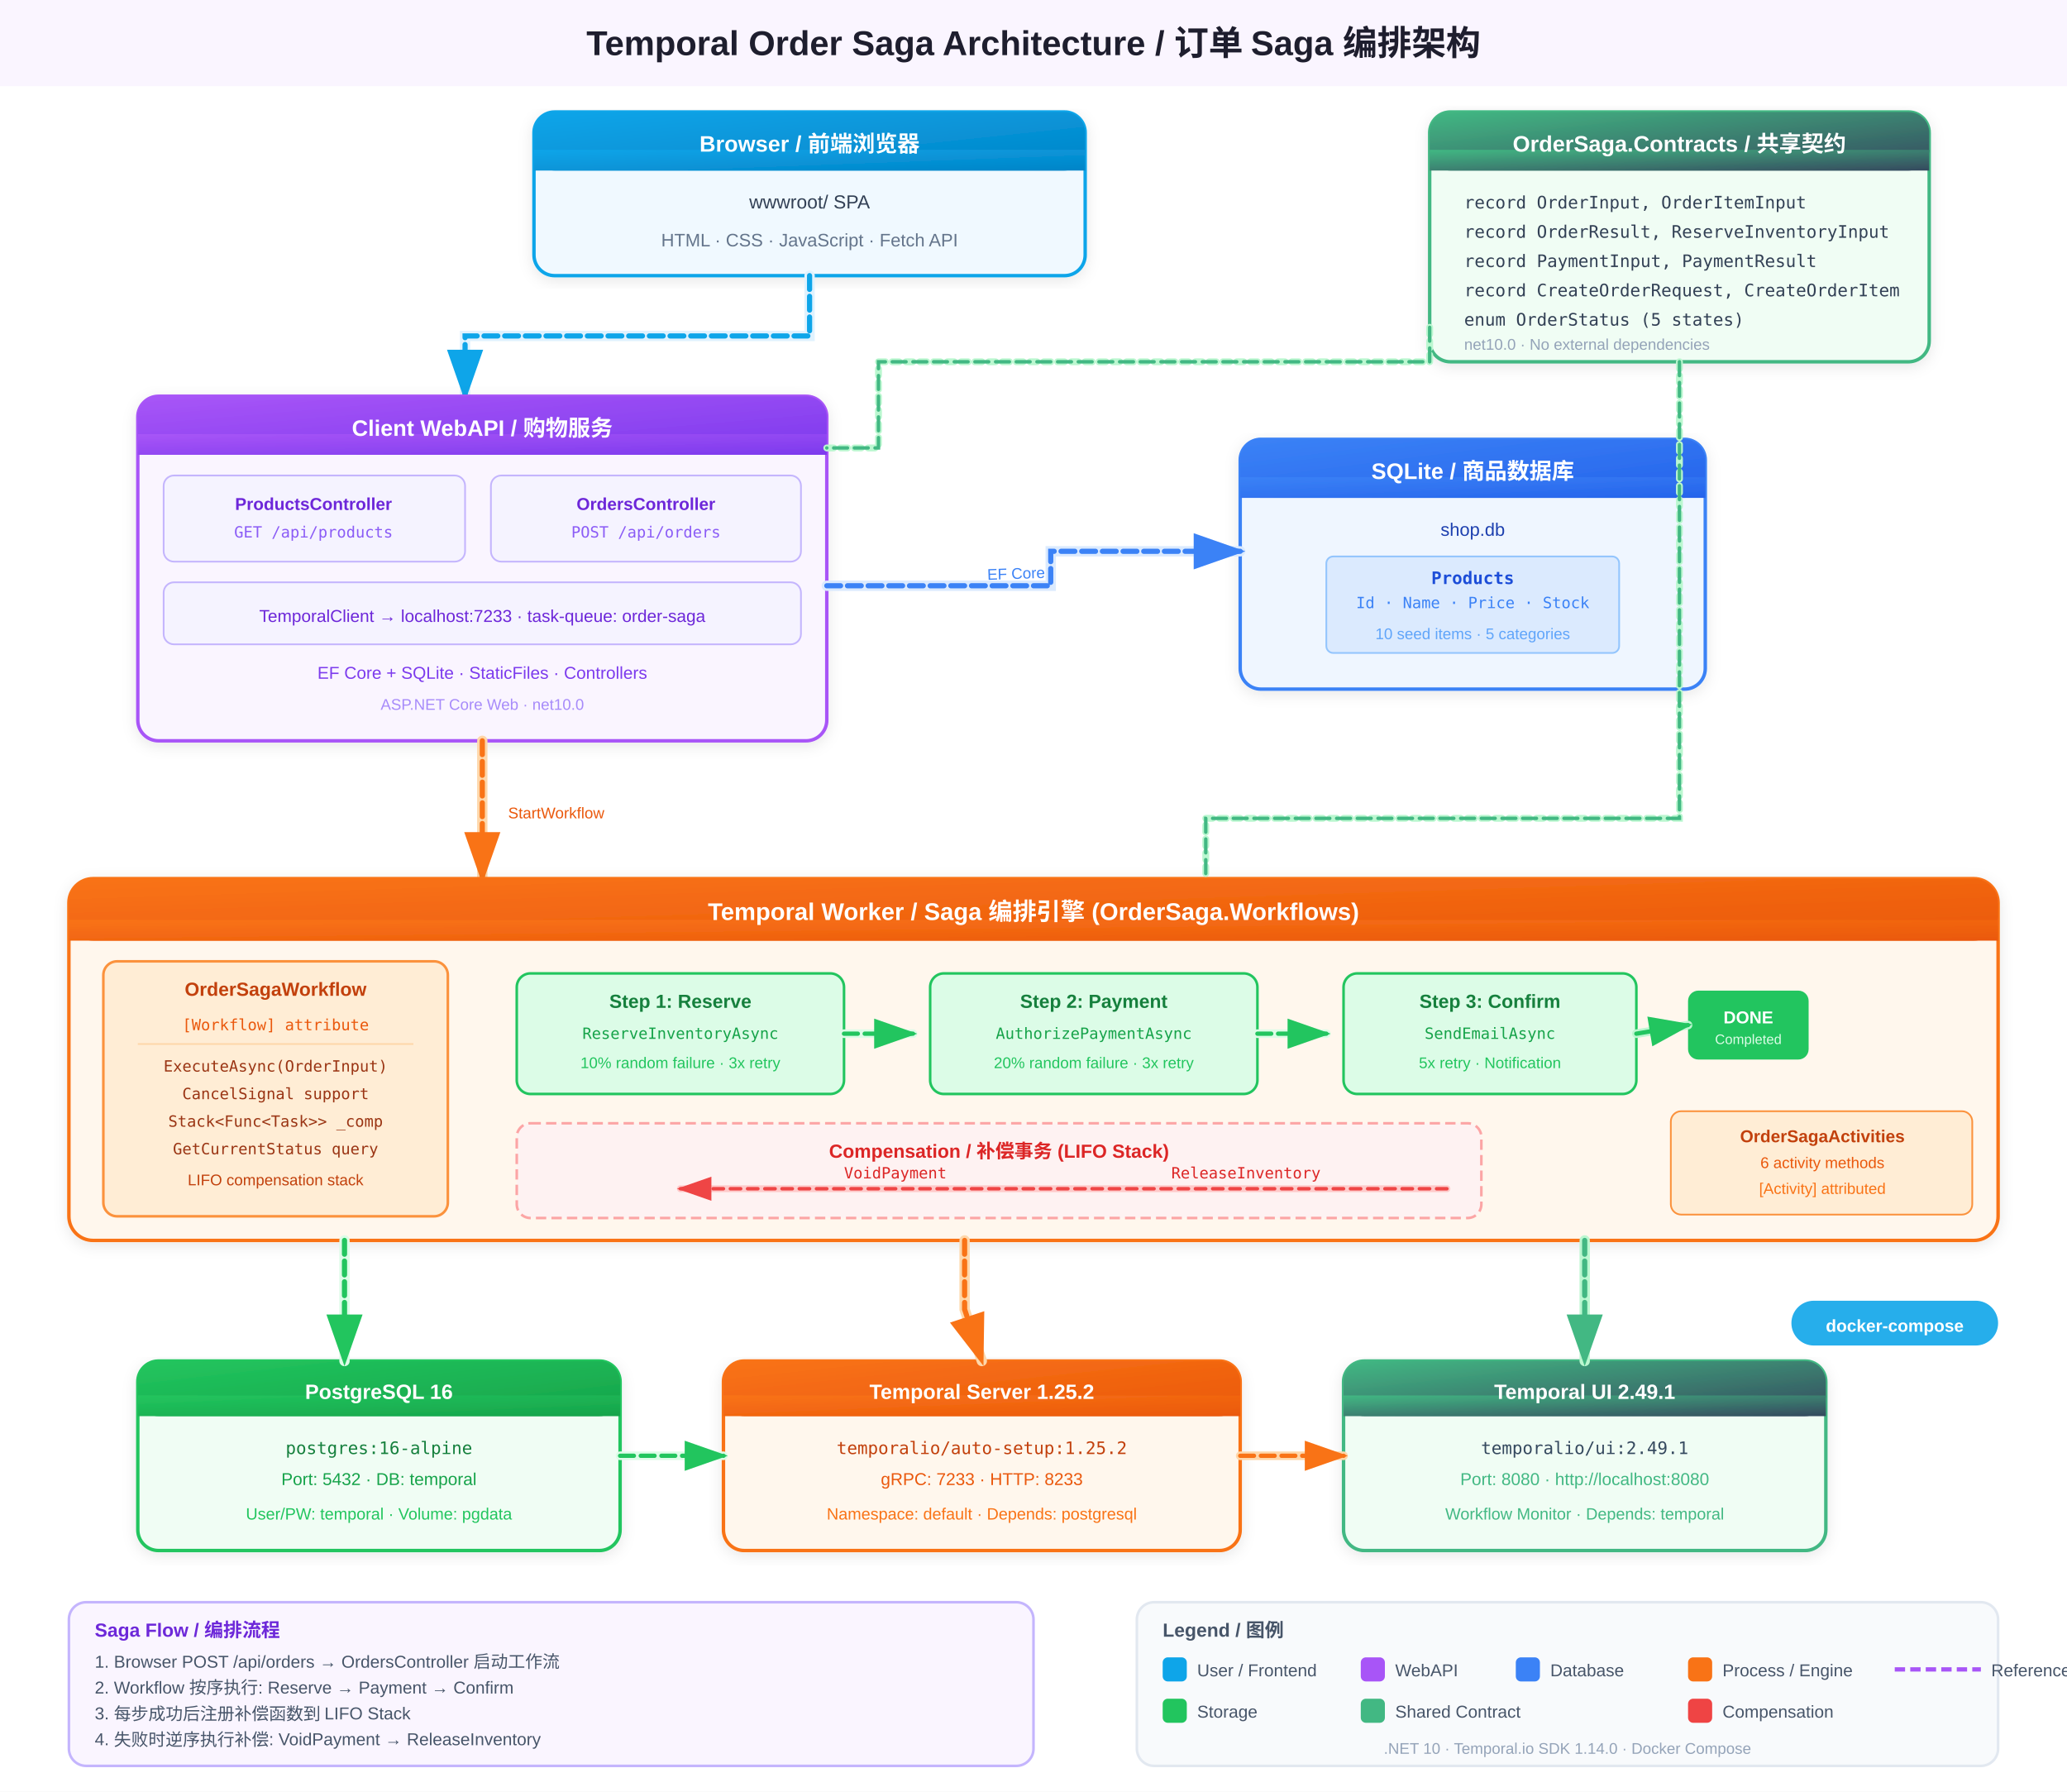
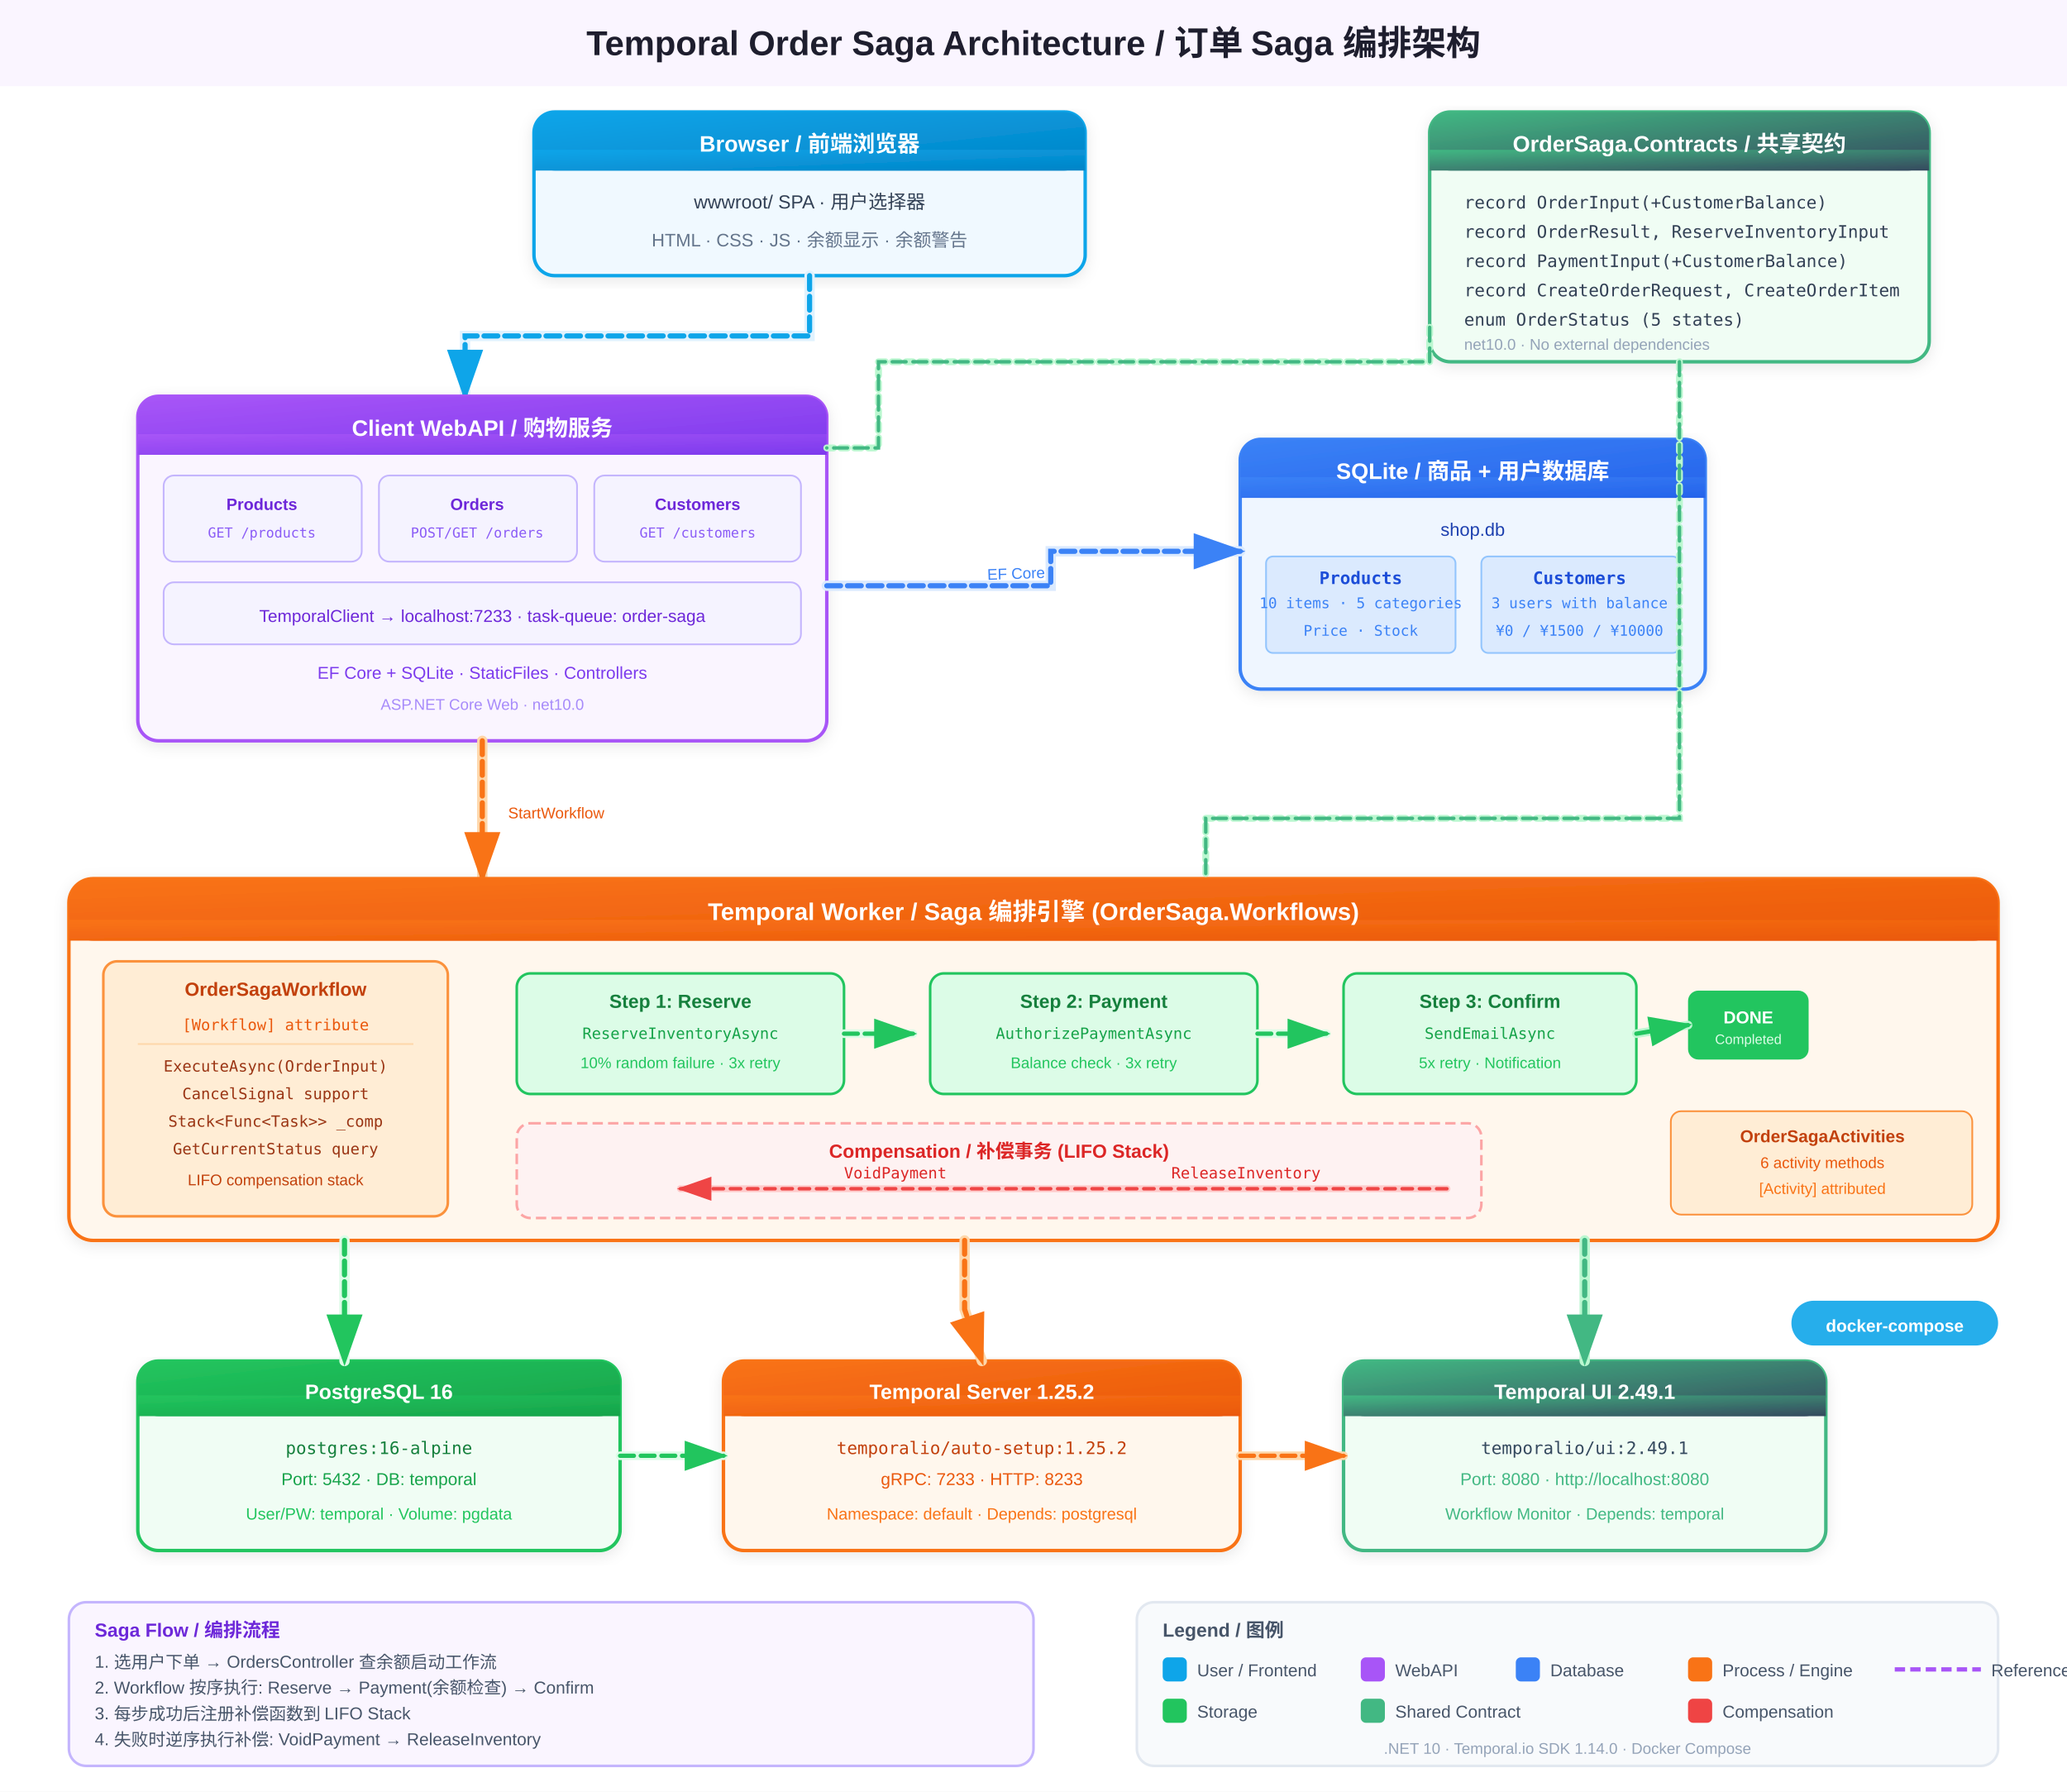
<svg xmlns="http://www.w3.org/2000/svg" viewBox="0 0 1200 1040" width="1200" height="1040">
  <defs>
    <linearGradient id="skyGradient" x1="0%" y1="0%" x2="100%" y2="100%">
      <stop offset="0%" stop-color="#0ea5e9" />
      <stop offset="100%" stop-color="#0284c7" />
    </linearGradient>
    <linearGradient id="purpleGradient" x1="0%" y1="0%" x2="100%" y2="100%">
      <stop offset="0%" stop-color="#a855f7" />
      <stop offset="100%" stop-color="#7c3aed" />
    </linearGradient>
    <linearGradient id="blueGradient" x1="0%" y1="0%" x2="100%" y2="100%">
      <stop offset="0%" stop-color="#3b82f6" />
      <stop offset="100%" stop-color="#2563eb" />
    </linearGradient>
    <linearGradient id="orangeGradient" x1="0%" y1="0%" x2="100%" y2="100%">
      <stop offset="0%" stop-color="#f97316" />
      <stop offset="100%" stop-color="#ea580c" />
    </linearGradient>
    <linearGradient id="greenGradient" x1="0%" y1="0%" x2="100%" y2="100%">
      <stop offset="0%" stop-color="#22c55e" />
      <stop offset="100%" stop-color="#16a34a" />
    </linearGradient>
    <linearGradient id="tealGradient" x1="0%" y1="0%" x2="100%" y2="100%">
      <stop offset="0%" stop-color="#42b883" />
      <stop offset="100%" stop-color="#35495e" />
    </linearGradient>
    <marker id="arrowSky" markerWidth="10" markerHeight="7" refX="9" refY="3.5" orient="auto">
      <polygon points="0 0, 10 3.5, 0 7" fill="#0ea5e9" />
    </marker>
    <marker id="arrowPurple" markerWidth="10" markerHeight="7" refX="9" refY="3.5" orient="auto">
      <polygon points="0 0, 10 3.5, 0 7" fill="#a855f7" />
    </marker>
    <marker id="arrowBlue" markerWidth="10" markerHeight="7" refX="9" refY="3.5" orient="auto">
      <polygon points="0 0, 10 3.5, 0 7" fill="#3b82f6" />
    </marker>
    <marker id="arrowOrange" markerWidth="10" markerHeight="7" refX="9" refY="3.5" orient="auto">
      <polygon points="0 0, 10 3.5, 0 7" fill="#f97316" />
    </marker>
    <marker id="arrowGreen" markerWidth="10" markerHeight="7" refX="9" refY="3.5" orient="auto">
      <polygon points="0 0, 10 3.5, 0 7" fill="#22c55e" />
    </marker>
    <marker id="arrowTeal" markerWidth="10" markerHeight="7" refX="9" refY="3.5" orient="auto">
      <polygon points="0 0, 10 3.5, 0 7" fill="#42b883" />
    </marker>
    <marker id="arrowRed" markerWidth="10" markerHeight="7" refX="9" refY="3.5" orient="auto">
      <polygon points="0 0, 10 3.5, 0 7" fill="#ef4444" />
    </marker>
    <filter id="shadow" x="-4%" y="-4%" width="108%" height="112%">
      <feDropShadow dx="0" dy="2" stdDeviation="4" flood-color="#00000018" />
    </filter>
  </defs>
  <style>
    .flow-line-sky { stroke-dasharray: 8,4; animation: dash-sky 0.5s linear infinite; }
    .flow-line-purple { stroke-dasharray: 8,4; animation: dash-purple 0.5s linear infinite; }
    .flow-line-blue { stroke-dasharray: 8,4; animation: dash-blue 0.5s linear infinite; }
    .flow-line-orange { stroke-dasharray: 8,4; animation: dash-orange 0.5s linear infinite; }
    .flow-line-green { stroke-dasharray: 8,4; animation: dash-green 0.5s linear infinite; }
    .flow-line-teal { stroke-dasharray: 8,4; animation: dash-teal 0.5s linear infinite; }
    .flow-line-red { stroke-dasharray: 6,4; animation: dash-red 0.4s linear infinite; }
    @keyframes dash-sky { to { stroke-dashoffset: -12; } }
    @keyframes dash-purple { to { stroke-dashoffset: -12; } }
    @keyframes dash-blue { to { stroke-dashoffset: -12; } }
    @keyframes dash-orange { to { stroke-dashoffset: -12; } }
    @keyframes dash-green { to { stroke-dashoffset: -12; } }
    @keyframes dash-teal { to { stroke-dashoffset: -12; } }
    @keyframes dash-red { to { stroke-dashoffset: -10; } }
  </style>
  <rect width="1200" height="1040" fill="#ffffff" />
  <rect x="0" y="0" width="1200" height="50" fill="#faf5ff" stroke="none" />
  <text x="600" y="32" text-anchor="middle" font-family="Arial,sans-serif" font-size="20" font-weight="bold" fill="#1e1e2e">Temporal Order Saga Architecture / 订单 Saga 编排架构</text>
  <g transform="translate(310,65)" filter="url(#shadow)">
    <rect width="320" height="95" rx="12" fill="#f0f9ff" stroke="#0ea5e9" stroke-width="2" />
    <rect width="320" height="34" rx="12" fill="url(#skyGradient)" />
    <rect x="0" y="22" width="320" height="12" fill="url(#skyGradient)" />
    <text x="160" y="23" text-anchor="middle" font-family="Arial,sans-serif" font-size="13" font-weight="bold" fill="#fff">Browser / 前端浏览器</text>
-     <text x="160" y="56" text-anchor="middle" font-family="Arial,sans-serif" font-size="11" fill="#334155">wwwroot/ SPA</text>
-     <text x="160" y="78" text-anchor="middle" font-family="Arial,sans-serif" font-size="10.5" fill="#64748b">HTML · CSS · JavaScript · Fetch API</text>
+     <text x="160" y="56" text-anchor="middle" font-family="Arial,sans-serif" font-size="11" fill="#334155">wwwroot/ SPA · 用户选择器</text>
+     <text x="160" y="78" text-anchor="middle" font-family="Arial,sans-serif" font-size="10.5" fill="#64748b">HTML · CSS · JS · 余额显示 · 余额警告</text>
  </g>
  <g transform="translate(830,65)" filter="url(#shadow)">
    <rect width="290" height="145" rx="12" fill="#f0fdf4" stroke="#42b883" stroke-width="2" />
    <rect width="290" height="34" rx="12" fill="url(#tealGradient)" />
    <rect x="0" y="22" width="290" height="12" fill="url(#tealGradient)" />
    <text x="145" y="23" text-anchor="middle" font-family="Arial,sans-serif" font-size="13" font-weight="bold" fill="#fff">OrderSaga.Contracts / 共享契约</text>
-     <text x="20" y="56" font-family="Consolas,monospace" font-size="10" fill="#334155">record OrderInput, OrderItemInput</text>
+     <text x="20" y="56" font-family="Consolas,monospace" font-size="10" fill="#334155">record OrderInput(+CustomerBalance)</text>
    <text x="20" y="73" font-family="Consolas,monospace" font-size="10" fill="#334155">record OrderResult, ReserveInventoryInput</text>
-     <text x="20" y="90" font-family="Consolas,monospace" font-size="10" fill="#334155">record PaymentInput, PaymentResult</text>
+     <text x="20" y="90" font-family="Consolas,monospace" font-size="10" fill="#334155">record PaymentInput(+CustomerBalance)</text>
    <text x="20" y="107" font-family="Consolas,monospace" font-size="10" fill="#334155">record CreateOrderRequest, CreateOrderItem</text>
    <text x="20" y="124" font-family="Consolas,monospace" font-size="10" fill="#334155">enum OrderStatus (5 states)</text>
    <text x="20" y="138" font-family="Arial,sans-serif" font-size="9" fill="#94a3b8">net10.0 · No external dependencies</text>
  </g>
  <path d="M470 160 L470 195 L270 195 L270 230" stroke="#e0f2fe" stroke-width="6" fill="none" stroke-linecap="round" />
  <path d="M470 160 L470 195 L270 195 L270 230" class="flow-line-sky" stroke="#0ea5e9" stroke-width="3" fill="none" marker-end="url(#arrowSky)" stroke-linecap="round" />
  <g transform="translate(80,230)" filter="url(#shadow)">
    <rect width="400" height="200" rx="12" fill="#faf5ff" stroke="#a855f7" stroke-width="2" />
    <rect width="400" height="34" rx="12" fill="url(#purpleGradient)" />
    <rect x="0" y="22" width="400" height="12" fill="url(#purpleGradient)" />
    <text x="200" y="23" text-anchor="middle" font-family="Arial,sans-serif" font-size="13" font-weight="bold" fill="#fff">Client WebAPI / 购物服务</text>
-     <rect x="15" y="46" width="175" height="50" rx="6" fill="#f5f3ff" stroke="#c4b5fd" stroke-width="1" />
-     <text x="102" y="66" text-anchor="middle" font-family="Arial,sans-serif" font-size="10" font-weight="bold" fill="#6d28d9">ProductsController</text>
-     <text x="102" y="82" text-anchor="middle" font-family="Consolas,monospace" font-size="9" fill="#8b5cf6">GET /api/products</text>
-     <rect x="205" y="46" width="180" height="50" rx="6" fill="#f5f3ff" stroke="#c4b5fd" stroke-width="1" />
-     <text x="295" y="66" text-anchor="middle" font-family="Arial,sans-serif" font-size="10" font-weight="bold" fill="#6d28d9">OrdersController</text>
-     <text x="295" y="82" text-anchor="middle" font-family="Consolas,monospace" font-size="9" fill="#8b5cf6">POST /api/orders</text>
+     <rect x="15" y="46" width="115" height="50" rx="6" fill="#f5f3ff" stroke="#c4b5fd" stroke-width="1" />
+     <text x="72" y="66" text-anchor="middle" font-family="Arial,sans-serif" font-size="9.5" font-weight="bold" fill="#6d28d9">Products</text>
+     <text x="72" y="82" text-anchor="middle" font-family="Consolas,monospace" font-size="8" fill="#8b5cf6">GET /products</text>
+     <rect x="140" y="46" width="115" height="50" rx="6" fill="#f5f3ff" stroke="#c4b5fd" stroke-width="1" />
+     <text x="197" y="66" text-anchor="middle" font-family="Arial,sans-serif" font-size="9.5" font-weight="bold" fill="#6d28d9">Orders</text>
+     <text x="197" y="82" text-anchor="middle" font-family="Consolas,monospace" font-size="8" fill="#8b5cf6">POST/GET /orders</text>
+     <rect x="265" y="46" width="120" height="50" rx="6" fill="#f5f3ff" stroke="#c4b5fd" stroke-width="1" />
+     <text x="325" y="66" text-anchor="middle" font-family="Arial,sans-serif" font-size="9.5" font-weight="bold" fill="#6d28d9">Customers</text>
+     <text x="325" y="82" text-anchor="middle" font-family="Consolas,monospace" font-size="8" fill="#8b5cf6">GET /customers</text>
    <rect x="15" y="108" width="370" height="36" rx="6" fill="#f5f3ff" stroke="#c4b5fd" stroke-width="1" />
    <text x="200" y="131" text-anchor="middle" font-family="Arial,sans-serif" font-size="10" fill="#6d28d9">TemporalClient → localhost:7233 · task-queue: order-saga</text>
    <text x="200" y="164" text-anchor="middle" font-family="Arial,sans-serif" font-size="10" fill="#7c3aed">EF Core + SQLite · StaticFiles · Controllers</text>
    <text x="200" y="182" text-anchor="middle" font-family="Arial,sans-serif" font-size="9" fill="#a78bfa">ASP.NET Core Web · net10.0</text>
  </g>
  <g transform="translate(720,255)" filter="url(#shadow)">
    <rect width="270" height="145" rx="12" fill="#eff6ff" stroke="#3b82f6" stroke-width="2" />
    <rect width="270" height="34" rx="12" fill="url(#blueGradient)" />
    <rect x="0" y="22" width="270" height="12" fill="url(#blueGradient)" />
-     <text x="135" y="23" text-anchor="middle" font-family="Arial,sans-serif" font-size="13" font-weight="bold" fill="#fff">SQLite / 商品数据库</text>
+     <text x="135" y="23" text-anchor="middle" font-family="Arial,sans-serif" font-size="13" font-weight="bold" fill="#fff">SQLite / 商品 + 用户数据库</text>
    <text x="135" y="56" text-anchor="middle" font-family="Arial,sans-serif" font-size="10.5" fill="#1e40af">shop.db</text>
-     <rect x="50" y="68" width="170" height="56" rx="4" fill="#dbeafe" stroke="#93c5fd" stroke-width="1" />
-     <text x="135" y="84" text-anchor="middle" font-family="Consolas,monospace" font-size="10" font-weight="bold" fill="#1d4ed8">Products</text>
-     <text x="135" y="98" text-anchor="middle" font-family="Consolas,monospace" font-size="9" fill="#3b82f6">Id · Name · Price · Stock</text>
-     <text x="135" y="116" text-anchor="middle" font-family="Arial,sans-serif" font-size="9" fill="#60a5fa">10 seed items · 5 categories</text>
+     <rect x="15" y="68" width="110" height="56" rx="4" fill="#dbeafe" stroke="#93c5fd" stroke-width="1" />
+     <text x="70" y="84" text-anchor="middle" font-family="Consolas,monospace" font-size="10" font-weight="bold" fill="#1d4ed8">Products</text>
+     <text x="70" y="98" text-anchor="middle" font-family="Consolas,monospace" font-size="8.5" fill="#3b82f6">10 items · 5 categories</text>
+     <text x="70" y="114" text-anchor="middle" font-family="Consolas,monospace" font-size="8.5" fill="#3b82f6">Price · Stock</text>
+     <rect x="140" y="68" width="115" height="56" rx="4" fill="#dbeafe" stroke="#93c5fd" stroke-width="1" />
+     <text x="197" y="84" text-anchor="middle" font-family="Consolas,monospace" font-size="10" font-weight="bold" fill="#1d4ed8">Customers</text>
+     <text x="197" y="98" text-anchor="middle" font-family="Consolas,monospace" font-size="8.5" fill="#3b82f6">3 users with balance</text>
+     <text x="197" y="114" text-anchor="middle" font-family="Consolas,monospace" font-size="8.5" fill="#3b82f6">¥0 / ¥1500 / ¥10000</text>
  </g>
  <path d="M480 340 L610 340 L610 320 L720 320" stroke="#dbeafe" stroke-width="6" fill="none" stroke-linecap="round" />
  <path d="M480 340 L610 340 L610 320 L720 320" class="flow-line-blue" stroke="#3b82f6" stroke-width="3" fill="none" marker-end="url(#arrowBlue)" stroke-linecap="round" />
  <text x="590" y="336" text-anchor="middle" font-family="Arial,sans-serif" font-size="9" fill="#3b82f6" transform="rotate(-2,590,336)">EF Core</text>
  <path d="M280 430 L280 510" stroke="#fed7aa" stroke-width="6" fill="none" stroke-linecap="round" />
  <path d="M280 430 L280 510" class="flow-line-orange" stroke="#f97316" stroke-width="3" fill="none" marker-end="url(#arrowOrange)" stroke-linecap="round" />
  <text x="295" y="475" font-family="Arial,sans-serif" font-size="9" fill="#ea580c">StartWorkflow</text>
  <path d="M830 190 L830 210 L510 210 L510 260 L480 260" stroke="#bbf7d0" stroke-width="4" fill="none" stroke-linecap="round" stroke-dasharray="4,4" />
  <path d="M830 190 L830 210 L510 210 L510 260 L480 260" class="flow-line-teal" stroke="#42b883" stroke-width="2" fill="none" stroke-linecap="round" stroke-dasharray="4,4" />
  <g transform="translate(40,510)" filter="url(#shadow)">
    <rect width="1120" height="210" rx="14" fill="#fff7ed" stroke="#f97316" stroke-width="2" />
    <rect width="1120" height="36" rx="14" fill="url(#orangeGradient)" />
    <rect x="0" y="24" width="1120" height="12" fill="url(#orangeGradient)" />
    <text x="560" y="24" text-anchor="middle" font-family="Arial,sans-serif" font-size="14" font-weight="bold" fill="#fff">Temporal Worker / Saga 编排引擎 (OrderSaga.Workflows)</text>
    <rect x="20" y="48" width="200" height="148" rx="8" fill="#ffedd5" stroke="#fb923c" stroke-width="1.5" />
    <text x="120" y="68" text-anchor="middle" font-family="Arial,sans-serif" font-size="11" font-weight="bold" fill="#c2410c">OrderSagaWorkflow</text>
    <text x="120" y="88" text-anchor="middle" font-family="Consolas,monospace" font-size="9" fill="#ea580c">[Workflow] attribute</text>
    <line x1="40" y1="96" x2="200" y2="96" stroke="#fed7aa" stroke-width="1" />
    <text x="120" y="112" text-anchor="middle" font-family="Consolas,monospace" font-size="9" fill="#9a3412">ExecuteAsync(OrderInput)</text>
    <text x="120" y="128" text-anchor="middle" font-family="Consolas,monospace" font-size="9" fill="#9a3412">CancelSignal support</text>
    <text x="120" y="144" text-anchor="middle" font-family="Consolas,monospace" font-size="9" fill="#9a3412">Stack&lt;Func&lt;Task&gt;&gt; _comp</text>
    <text x="120" y="160" text-anchor="middle" font-family="Consolas,monospace" font-size="9" fill="#9a3412">GetCurrentStatus query</text>
    <text x="120" y="178" text-anchor="middle" font-family="Arial,sans-serif" font-size="9" fill="#c2410c">LIFO compensation stack</text>
    <rect x="260" y="55" width="190" height="70" rx="8" fill="#dcfce7" stroke="#22c55e" stroke-width="1.5" />
    <text x="355" y="75" text-anchor="middle" font-family="Arial,sans-serif" font-size="11" font-weight="bold" fill="#15803d">Step 1: Reserve</text>
    <text x="355" y="93" text-anchor="middle" font-family="Consolas,monospace" font-size="9" fill="#16a34a">ReserveInventoryAsync</text>
    <text x="355" y="110" text-anchor="middle" font-family="Arial,sans-serif" font-size="9" fill="#22c55e">10% random failure · 3x retry</text>
    <path d="M450 90 L490 90" stroke="#dcfce7" stroke-width="5" fill="none" stroke-linecap="round" />
    <path d="M450 90 L490 90" class="flow-line-green" stroke="#22c55e" stroke-width="2.5" fill="none" marker-end="url(#arrowGreen)" stroke-linecap="round" />
    <rect x="500" y="55" width="190" height="70" rx="8" fill="#dcfce7" stroke="#22c55e" stroke-width="1.5" />
    <text x="595" y="75" text-anchor="middle" font-family="Arial,sans-serif" font-size="11" font-weight="bold" fill="#15803d">Step 2: Payment</text>
    <text x="595" y="93" text-anchor="middle" font-family="Consolas,monospace" font-size="9" fill="#16a34a">AuthorizePaymentAsync</text>
-     <text x="595" y="110" text-anchor="middle" font-family="Arial,sans-serif" font-size="9" fill="#22c55e">20% random failure · 3x retry</text>
+     <text x="595" y="110" text-anchor="middle" font-family="Arial,sans-serif" font-size="9" fill="#22c55e">Balance check · 3x retry</text>
    <path d="M690 90 L730 90" stroke="#dcfce7" stroke-width="5" fill="none" stroke-linecap="round" />
    <path d="M690 90 L730 90" class="flow-line-green" stroke="#22c55e" stroke-width="2.5" fill="none" marker-end="url(#arrowGreen)" stroke-linecap="round" />
    <rect x="740" y="55" width="170" height="70" rx="8" fill="#dcfce7" stroke="#22c55e" stroke-width="1.5" />
    <text x="825" y="75" text-anchor="middle" font-family="Arial,sans-serif" font-size="11" font-weight="bold" fill="#15803d">Step 3: Confirm</text>
    <text x="825" y="93" text-anchor="middle" font-family="Consolas,monospace" font-size="9" fill="#16a34a">SendEmailAsync</text>
    <text x="825" y="110" text-anchor="middle" font-family="Arial,sans-serif" font-size="9" fill="#22c55e">5x retry · Notification</text>
    <rect x="940" y="65" width="70" height="40" rx="6" fill="#22c55e" />
    <text x="975" y="84" text-anchor="middle" font-family="Arial,sans-serif" font-size="10" font-weight="bold" fill="#fff">DONE</text>
    <text x="975" y="96" text-anchor="middle" font-family="Arial,sans-serif" font-size="8" fill="#dcfce7">Completed</text>
    <path d="M910 90 L940 85" stroke="#bbf7d0" stroke-width="5" fill="none" stroke-linecap="round" />
    <path d="M910 90 L940 85" class="flow-line-green" stroke="#22c55e" stroke-width="2.5" fill="none" marker-end="url(#arrowGreen)" stroke-linecap="round" />
    <rect x="260" y="142" width="560" height="55" rx="8" fill="#fef2f2" stroke="#fca5a5" stroke-width="1.5" stroke-dasharray="6,3" />
    <text x="540" y="162" text-anchor="middle" font-family="Arial,sans-serif" font-size="11" font-weight="bold" fill="#dc2626">Compensation / 补偿事务 (LIFO Stack)</text>
    <path d="M800 180 L740 180 L595 180 L450 180 L355 180" stroke="#fecaca" stroke-width="4" fill="none" stroke-linecap="round" />
    <path d="M800 180 L740 180 L595 180 L450 180 L355 180" class="flow-line-red" stroke="#ef4444" stroke-width="2" fill="none" marker-end="url(#arrowRed)" stroke-linecap="round" />
    <text x="450" y="174" font-family="Consolas,monospace" font-size="9" fill="#dc2626">VoidPayment</text>
    <text x="640" y="174" font-family="Consolas,monospace" font-size="9" fill="#dc2626">ReleaseInventory</text>
    <rect x="930" y="135" width="175" height="60" rx="6" fill="#ffedd5" stroke="#fb923c" stroke-width="1" />
    <text x="1018" y="153" text-anchor="middle" font-family="Arial,sans-serif" font-size="10" font-weight="bold" fill="#c2410c">OrderSagaActivities</text>
    <text x="1018" y="168" text-anchor="middle" font-family="Arial,sans-serif" font-size="9" fill="#ea580c">6 activity methods</text>
    <text x="1018" y="183" text-anchor="middle" font-family="Arial,sans-serif" font-size="9" fill="#f97316">[Activity] attributed</text>
  </g>
  <g transform="translate(80,790)" filter="url(#shadow)">
    <rect width="280" height="110" rx="12" fill="#f0fdf4" stroke="#22c55e" stroke-width="2" />
    <rect width="280" height="32" rx="12" fill="url(#greenGradient)" />
    <rect x="0" y="20" width="280" height="12" fill="url(#greenGradient)" />
    <text x="140" y="22" text-anchor="middle" font-family="Arial,sans-serif" font-size="12" font-weight="bold" fill="#fff">PostgreSQL 16</text>
    <text x="140" y="54" text-anchor="middle" font-family="Consolas,monospace" font-size="10" fill="#15803d">postgres:16-alpine</text>
    <text x="140" y="72" text-anchor="middle" font-family="Arial,sans-serif" font-size="10" fill="#16a34a">Port: 5432 · DB: temporal</text>
    <text x="140" y="92" text-anchor="middle" font-family="Arial,sans-serif" font-size="9.5" fill="#22c55e">User/PW: temporal · Volume: pgdata</text>
  </g>
  <g transform="translate(420,790)" filter="url(#shadow)">
    <rect width="300" height="110" rx="12" fill="#fff7ed" stroke="#f97316" stroke-width="2" />
    <rect width="300" height="32" rx="12" fill="url(#orangeGradient)" />
    <rect x="0" y="20" width="300" height="12" fill="url(#orangeGradient)" />
    <text x="150" y="22" text-anchor="middle" font-family="Arial,sans-serif" font-size="12" font-weight="bold" fill="#fff">Temporal Server 1.25.2</text>
    <text x="150" y="54" text-anchor="middle" font-family="Consolas,monospace" font-size="10" fill="#c2410c">temporalio/auto-setup:1.25.2</text>
    <text x="150" y="72" text-anchor="middle" font-family="Arial,sans-serif" font-size="10" fill="#ea580c">gRPC: 7233 · HTTP: 8233</text>
    <text x="150" y="92" text-anchor="middle" font-family="Arial,sans-serif" font-size="9.5" fill="#f97316">Namespace: default · Depends: postgresql</text>
  </g>
  <g transform="translate(780,790)" filter="url(#shadow)">
    <rect width="280" height="110" rx="12" fill="#f0fdf4" stroke="#42b883" stroke-width="2" />
    <rect width="280" height="32" rx="12" fill="url(#tealGradient)" />
    <rect x="0" y="20" width="280" height="12" fill="url(#tealGradient)" />
    <text x="140" y="22" text-anchor="middle" font-family="Arial,sans-serif" font-size="12" font-weight="bold" fill="#fff">Temporal UI 2.49.1</text>
    <text x="140" y="54" text-anchor="middle" font-family="Consolas,monospace" font-size="10" fill="#35495e">temporalio/ui:2.49.1</text>
    <text x="140" y="72" text-anchor="middle" font-family="Arial,sans-serif" font-size="10" fill="#42b883">Port: 8080 · http://localhost:8080</text>
    <text x="140" y="92" text-anchor="middle" font-family="Arial,sans-serif" font-size="9.5" fill="#42b883">Workflow Monitor · Depends: temporal</text>
  </g>
  <path d="M200 720 L200 760 L200 790" stroke="#dcfce7" stroke-width="6" fill="none" stroke-linecap="round" />
  <path d="M200 720 L200 760 L200 790" class="flow-line-green" stroke="#22c55e" stroke-width="3" fill="none" marker-end="url(#arrowGreen)" stroke-linecap="round" />
  <path d="M560 720 L560 760 L570 790" stroke="#fed7aa" stroke-width="6" fill="none" stroke-linecap="round" />
  <path d="M560 720 L560 760 L570 790" class="flow-line-orange" stroke="#f97316" stroke-width="3" fill="none" marker-end="url(#arrowOrange)" stroke-linecap="round" />
  <path d="M920 720 L920 760 L920 790" stroke="#bbf7d0" stroke-width="6" fill="none" stroke-linecap="round" />
  <path d="M920 720 L920 760 L920 790" class="flow-line-teal" stroke="#42b883" stroke-width="3" fill="none" marker-end="url(#arrowTeal)" stroke-linecap="round" />
  <path d="M360 845 L420 845" stroke="#dcfce7" stroke-width="5" fill="none" stroke-linecap="round" />
  <path d="M360 845 L420 845" class="flow-line-green" stroke="#22c55e" stroke-width="2.5" fill="none" marker-end="url(#arrowGreen)" stroke-linecap="round" />
  <path d="M720 845 L780 845" stroke="#fed7aa" stroke-width="5" fill="none" stroke-linecap="round" />
  <path d="M720 845 L780 845" class="flow-line-orange" stroke="#f97316" stroke-width="2.5" fill="none" marker-end="url(#arrowOrange)" stroke-linecap="round" />
  <path d="M975 210 L975 475 L700 475 L700 510" stroke="#bbf7d0" stroke-width="4" fill="none" stroke-linecap="round" stroke-dasharray="4,4" />
  <path d="M975 210 L975 475 L700 475 L700 510" class="flow-line-teal" stroke="#42b883" stroke-width="2" fill="none" stroke-linecap="round" stroke-dasharray="4,4" />
  <g transform="translate(40,930)">
    <rect width="560" height="95" rx="10" fill="#faf5ff" stroke="#c4b5fd" stroke-width="1.5" />
    <text x="15" y="20" font-family="Arial,sans-serif" font-size="11" font-weight="bold" fill="#6d28d9">Saga Flow / 编排流程</text>
-     <text x="15" y="38" font-family="Arial,sans-serif" font-size="10" fill="#475569">1. Browser POST /api/orders → OrdersController 启动工作流</text>
-     <text x="15" y="53" font-family="Arial,sans-serif" font-size="10" fill="#475569">2. Workflow 按序执行: Reserve → Payment → Confirm</text>
+     <text x="15" y="38" font-family="Arial,sans-serif" font-size="10" fill="#475569">1. 选用户下单 → OrdersController 查余额启动工作流</text>
+     <text x="15" y="53" font-family="Arial,sans-serif" font-size="10" fill="#475569">2. Workflow 按序执行: Reserve → Payment(余额检查) → Confirm</text>
    <text x="15" y="68" font-family="Arial,sans-serif" font-size="10" fill="#475569">3. 每步成功后注册补偿函数到 LIFO Stack</text>
    <text x="15" y="83" font-family="Arial,sans-serif" font-size="10" fill="#475569">4. 失败时逆序执行补偿: VoidPayment → ReleaseInventory</text>
  </g>
  <g transform="translate(660,930)">
    <rect width="500" height="95" rx="10" fill="#f8fafc" stroke="#e2e8f0" stroke-width="1.5" />
    <text x="15" y="20" font-family="Arial,sans-serif" font-size="11" font-weight="bold" fill="#475569">Legend / 图例</text>
    <rect x="15" y="32" width="14" height="14" rx="3" fill="#0ea5e9" />
    <text x="35" y="43" font-family="Arial,sans-serif" font-size="10" fill="#475569">User / Frontend</text>
    <rect x="130" y="32" width="14" height="14" rx="3" fill="#a855f7" />
    <text x="150" y="43" font-family="Arial,sans-serif" font-size="10" fill="#475569">WebAPI</text>
    <rect x="220" y="32" width="14" height="14" rx="3" fill="#3b82f6" />
    <text x="240" y="43" font-family="Arial,sans-serif" font-size="10" fill="#475569">Database</text>
    <rect x="320" y="32" width="14" height="14" rx="3" fill="#f97316" />
    <text x="340" y="43" font-family="Arial,sans-serif" font-size="10" fill="#475569">Process / Engine</text>
    <rect x="15" y="56" width="14" height="14" rx="3" fill="#22c55e" />
    <text x="35" y="67" font-family="Arial,sans-serif" font-size="10" fill="#475569">Storage</text>
    <rect x="130" y="56" width="14" height="14" rx="3" fill="#42b883" />
    <text x="150" y="67" font-family="Arial,sans-serif" font-size="10" fill="#475569">Shared Contract</text>
    <rect x="320" y="56" width="14" height="14" rx="3" fill="#ef4444" />
    <text x="340" y="67" font-family="Arial,sans-serif" font-size="10" fill="#475569">Compensation</text>
    <line x1="440" y1="39" x2="490" y2="39" stroke="#a855f7" stroke-width="2.5" stroke-dasharray="6,3" />
    <text x="496" y="43" font-family="Arial,sans-serif" font-size="10" fill="#475569">Reference</text>
    <text x="250" y="88" text-anchor="middle" font-family="Arial,sans-serif" font-size="9" fill="#94a3b8">.NET 10 · Temporal.io SDK 1.14.0 · Docker Compose</text>
  </g>
  <rect x="1040" y="755" width="120" height="26" rx="13" fill="#0ea5e9" opacity="0.9" />
  <text x="1100" y="773" text-anchor="middle" font-family="Arial,sans-serif" font-size="10" font-weight="bold" fill="#fff">docker-compose</text>
</svg>
